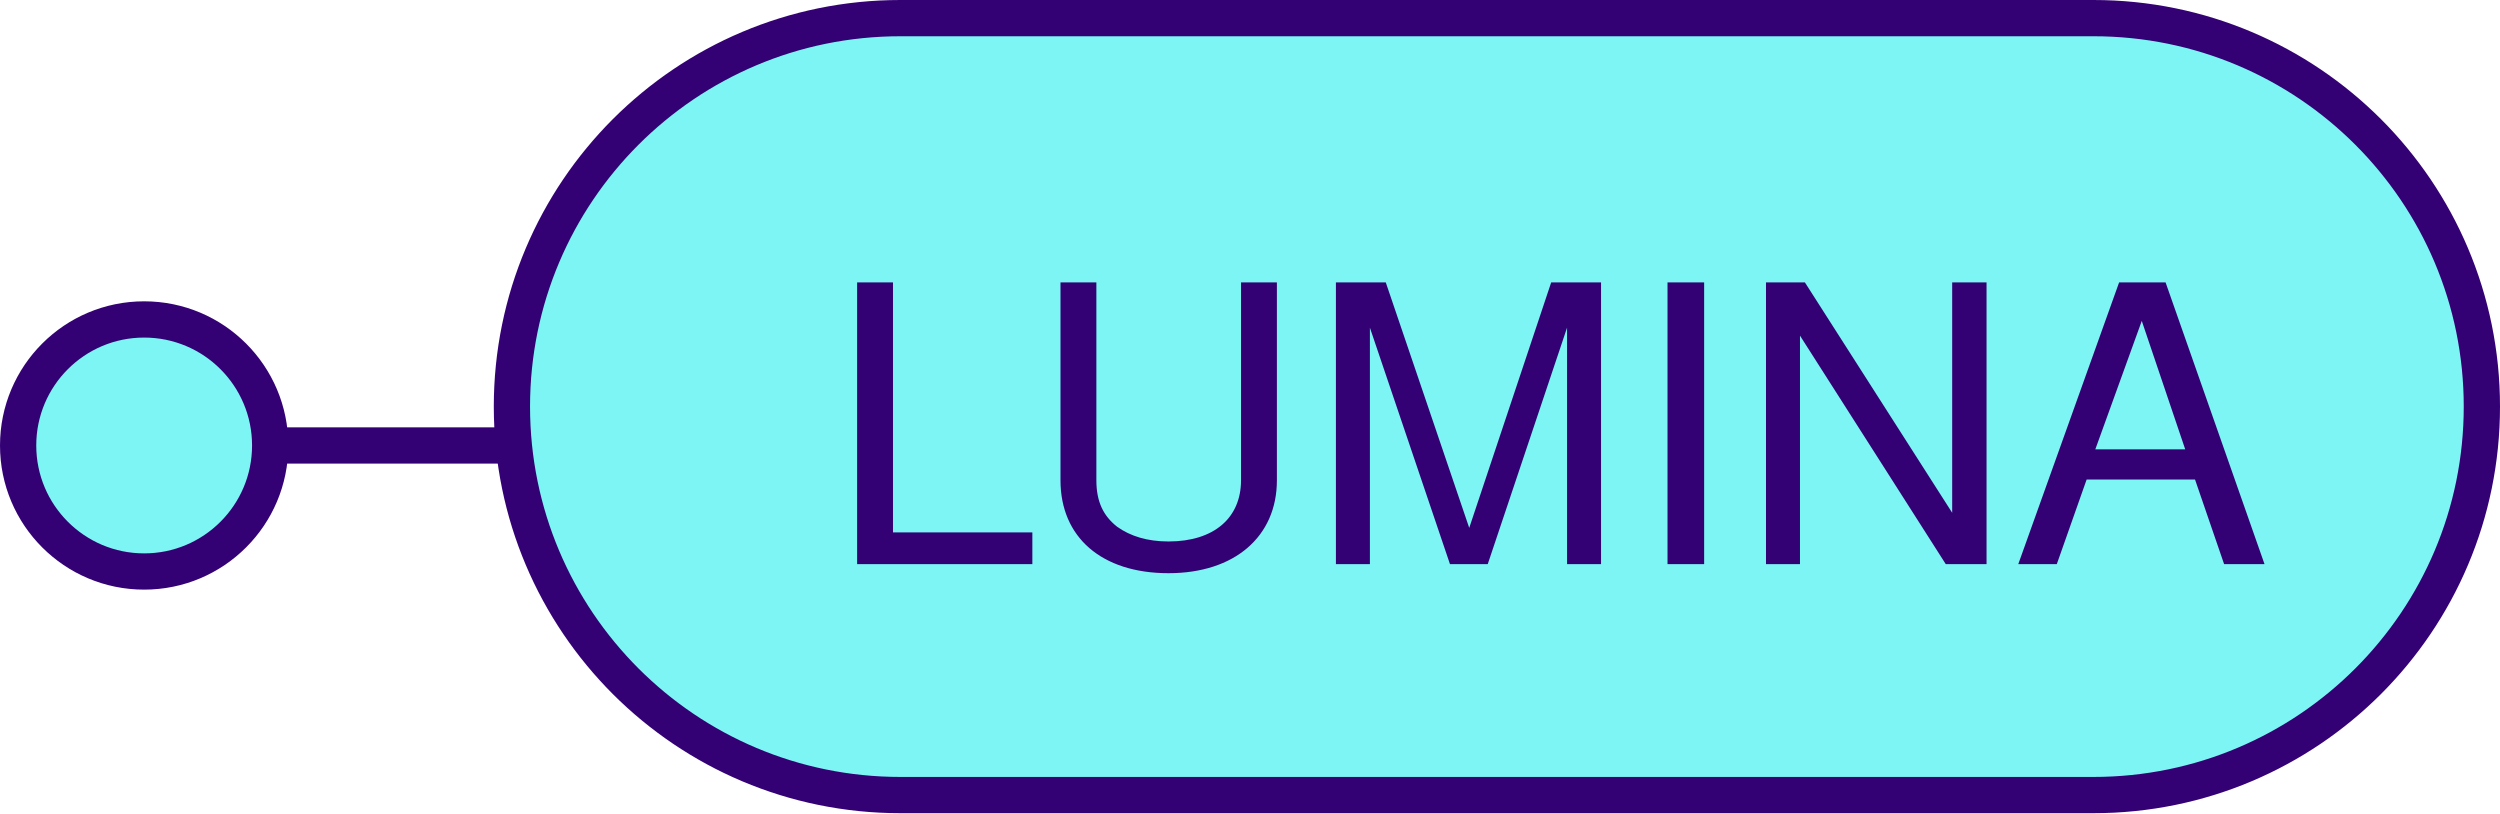
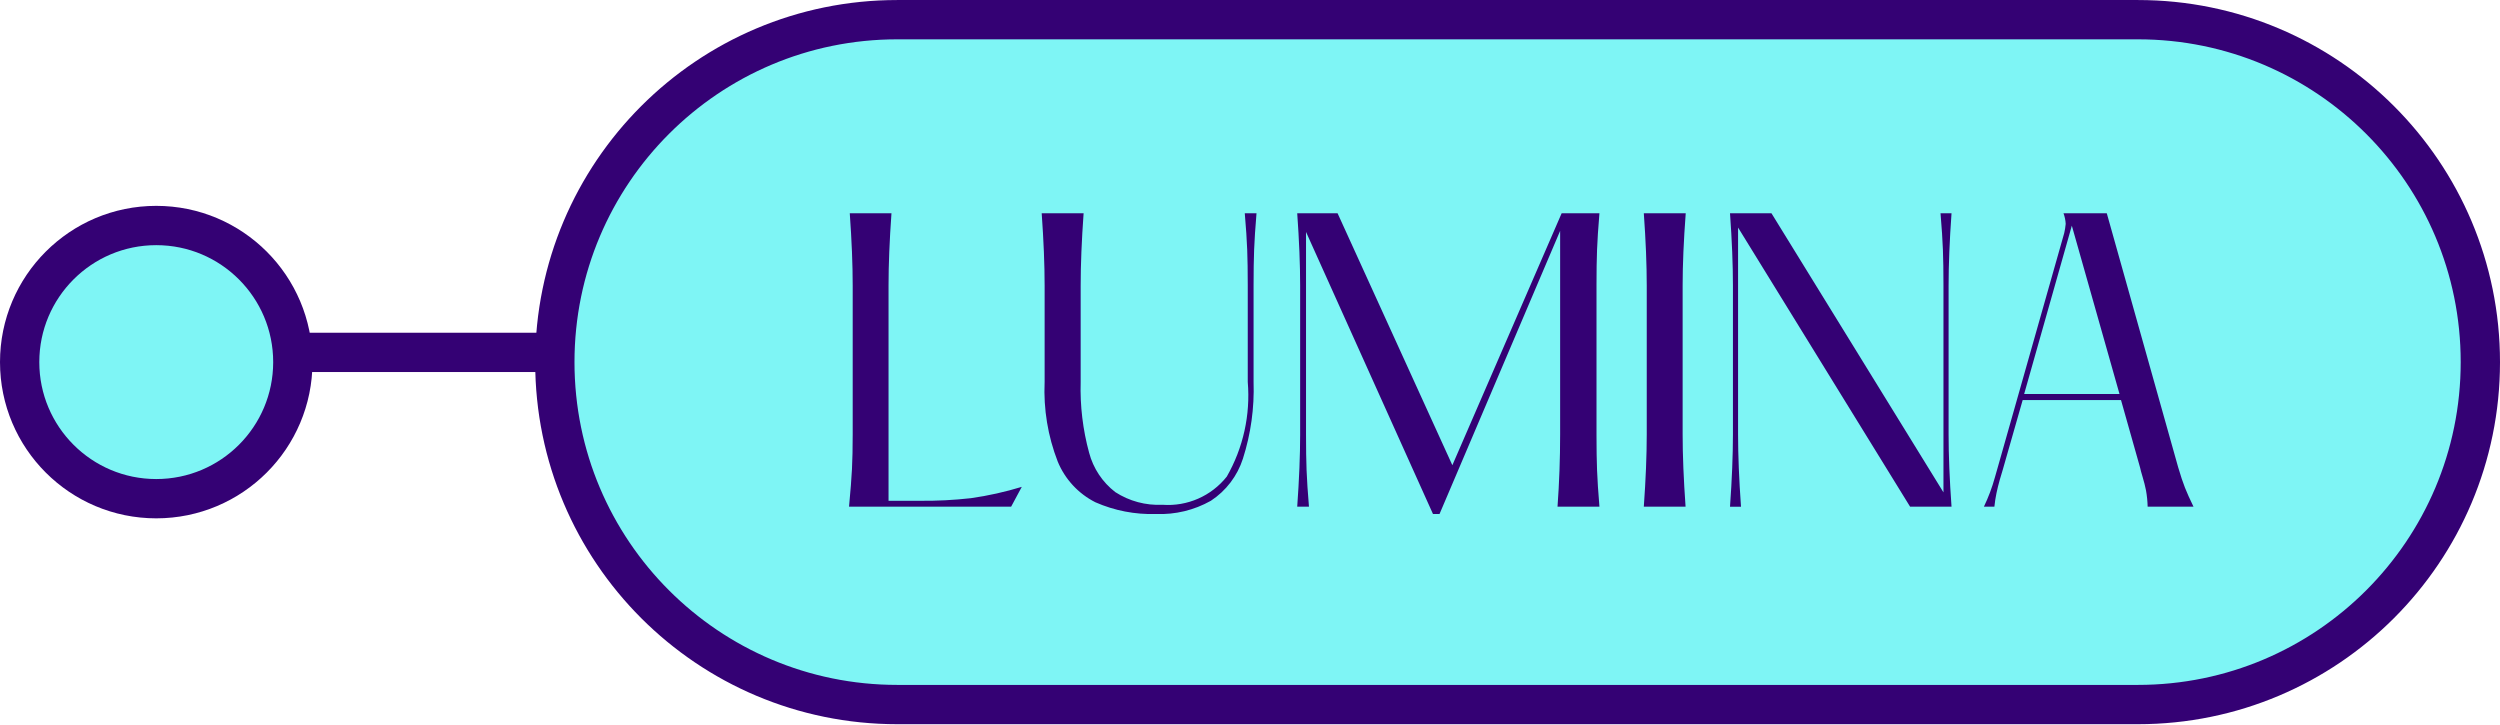
- <svg xmlns="http://www.w3.org/2000/svg" width="103.429" height="33.643" viewBox="0 0 103.429 33.643">
-   <g id="Group_4965" data-name="Group 4965" transform="translate(-1046.321 -902.07)">
-     <g id="Group_4963" data-name="Group 4963" transform="translate(18.296 3.018)">
+ <svg xmlns="http://www.w3.org/2000/svg" width="95.429" height="27.643" viewBox="0 0 95.429 27.643">
+   <g id="Group_4965" data-name="Group 4965" transform="translate(-1048.321 -905.07)">
+     <g id="Group_4963" data-name="Group 4963" transform="translate(20.296 1.41)">
      <circle id="Ellipse_212" data-name="Ellipse 212" cx="5.214" cy="5.214" r="5.214" transform="translate(1028.775 912.268)" fill="#7ef5f5" stroke="#340174" stroke-width="1.5" />
    </g>
-     <line id="Line_368" data-name="Line 368" x1="17" transform="translate(1057.5 920.5)" fill="none" stroke="#340174" stroke-width="1.5" />
-     <g id="Group_4964" data-name="Group 4964" transform="translate(115 190.161)">
-       <rect id="Rectangle_21931" data-name="Rectangle 21931" width="81.5" height="32.143" rx="16.071" transform="translate(952.5 712.659)" fill="#7ef5f5" stroke="#340174" stroke-width="1.5" />
-       <text id="Lumina" transform="translate(965.5 735.248)" fill="#340174" font-size="16" font-family="Helvetica">
-         <tspan x="0" y="0">LUMINA</tspan>
-       </text>
+     <line id="Line_368" data-name="Line 368" x1="18" transform="translate(1059.5 918.521)" fill="none" stroke="#340174" stroke-width="1.5" />
+     <g id="Group_4964" data-name="Group 4964" transform="translate(113 190.162)">
+       <rect id="Rectangle_21931" data-name="Rectangle 21931" width="73.5" height="26.143" rx="13.071" transform="translate(956.5 715.659)" fill="#7ef5f5" stroke="#340174" stroke-width="1.5" />
+       <path id="Path_47881" data-name="Path 47881" d="M.98,0q.084-.882.112-1.435T1.12-2.758V-8.442q0-1.19-.112-2.758H2.6q-.112,1.568-.112,2.758V-.224H3.668a15.973,15.973,0,0,0,1.967-.1A12.8,12.8,0,0,0,7.574-.756L7.168,0ZM12.7.28a5.327,5.327,0,0,1-2.317-.448A3.032,3.032,0,0,1,8.946-1.722a7.473,7.473,0,0,1-.5-3.038V-8.442q0-1.19-.112-2.758h1.6q-.112,1.568-.112,2.758V-4.76a9.243,9.243,0,0,0,.322,2.7,2.8,2.8,0,0,0,1,1.505,3.041,3.041,0,0,0,1.8.483A2.864,2.864,0,0,0,15.4-1.148a6.224,6.224,0,0,0,.8-3.612V-8.442q0-.812-.021-1.365T16.086-11.2h.448q-.07.84-.091,1.393t-.021,1.365V-4.76a8.679,8.679,0,0,1-.406,2.926,3.03,3.03,0,0,1-1.225,1.61A3.938,3.938,0,0,1,12.7.28Zm10.57,0L18.424-10.486v7.728q0,.812.021,1.365T18.536,0h-.448q.112-1.568.112-2.758V-8.442q0-1.19-.112-2.758h1.54L24.01-1.582,28.182-11.2h1.442q-.07.84-.091,1.393t-.021,1.365v5.684q0,.812.021,1.365T29.624,0h-1.6q.1-1.372.1-2.758v-7.77L23.52.28ZM31.318,0q.112-1.568.112-2.758V-8.442q0-1.19-.112-2.758h1.6Q32.8-9.632,32.8-8.442v5.684q0,1.19.112,2.758ZM42.952-2.758q0,1.19.112,2.758H41.482L34.916-10.654v7.9q0,1.19.112,2.758h-.42q.112-1.568.112-2.758V-8.442q0-1.19-.112-2.758H36.19L42.756-.546v-7.9q0-.812-.021-1.365T42.644-11.2h.42q-.112,1.568-.112,2.758ZM51.716-1.5q.14.476.259.777T52.3,0h-1.75a4.031,4.031,0,0,0-.063-.623q-.049-.245-.126-.5t-.1-.371l-.728-2.576H45.78l-.756,2.646q-.042.126-.119.4t-.126.511A5.085,5.085,0,0,0,44.7,0H44.3a6.626,6.626,0,0,0,.42-1.12l.084-.294,2.562-9.03a2.579,2.579,0,0,0,.056-.35,1.36,1.36,0,0,0-.084-.406h1.652Zm-4.06-9.226L45.836-4.3h3.64Z" transform="translate(966.75 734.248)" fill="#340174" />
    </g>
  </g>
</svg>
